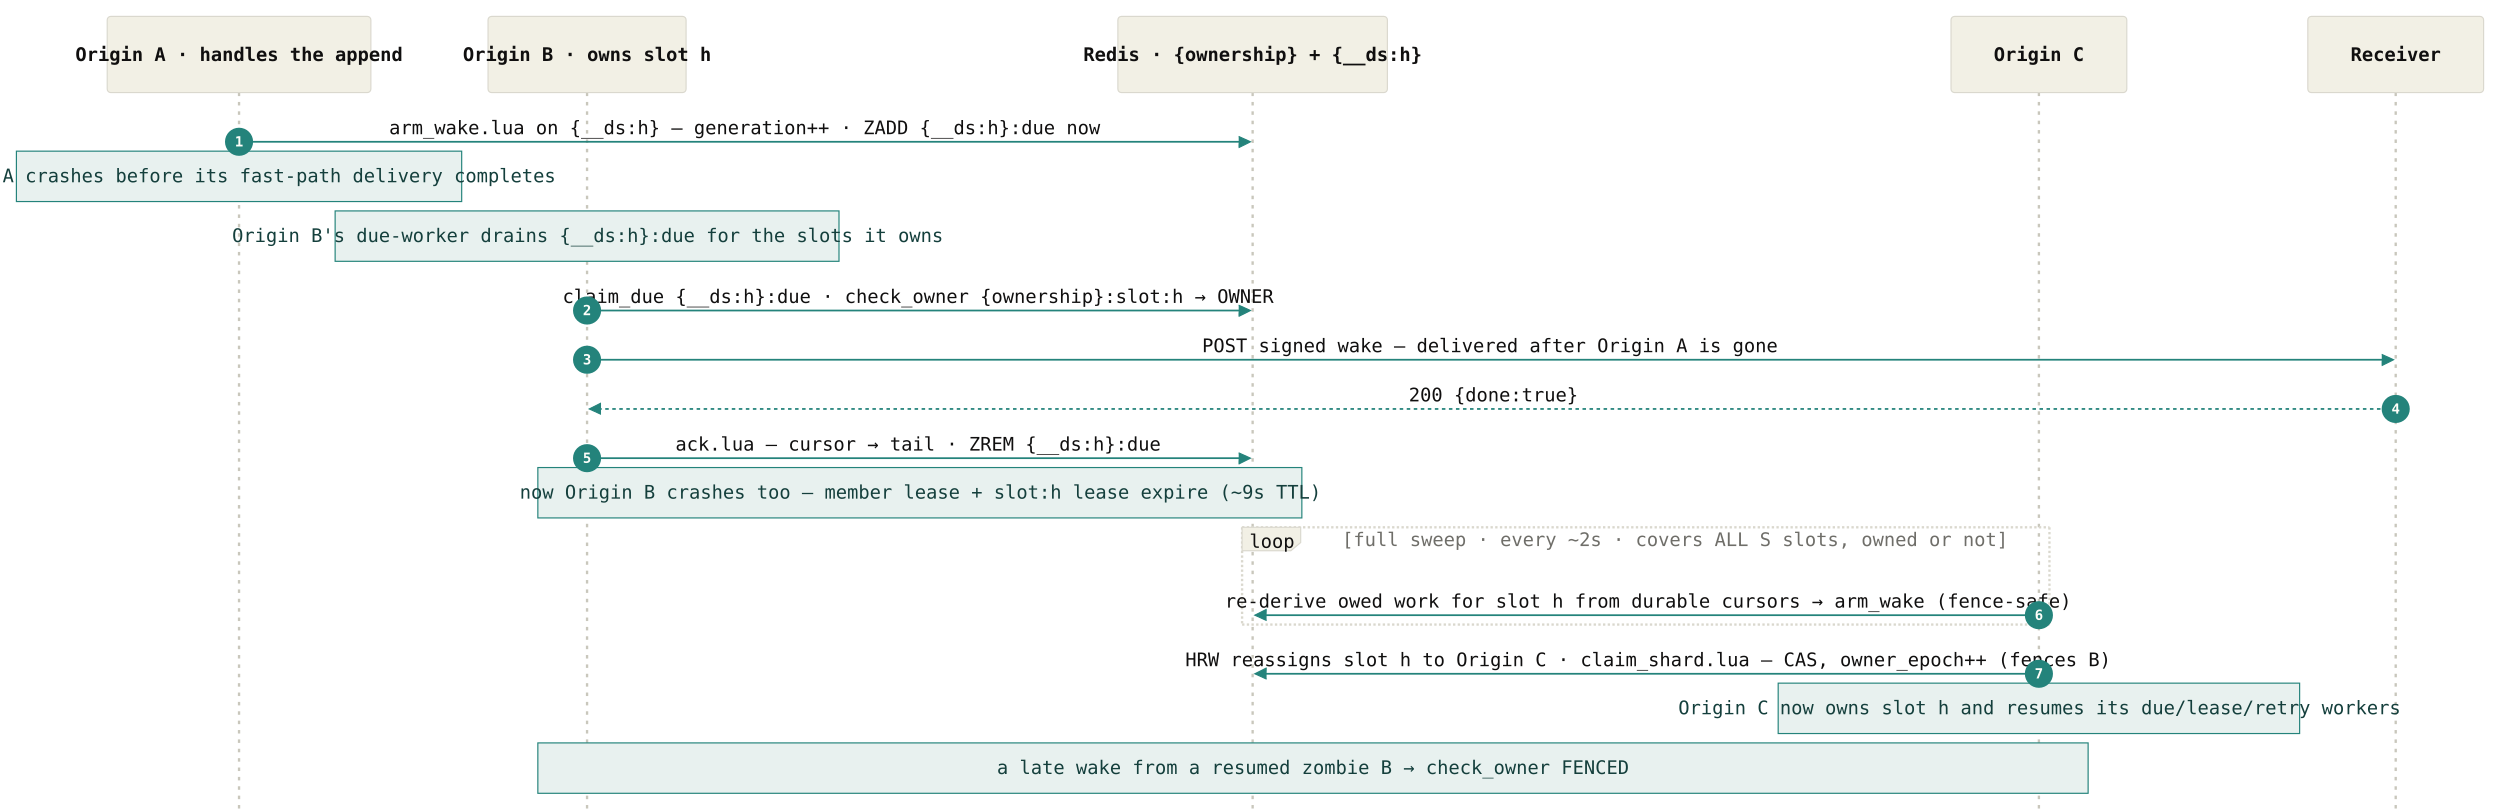
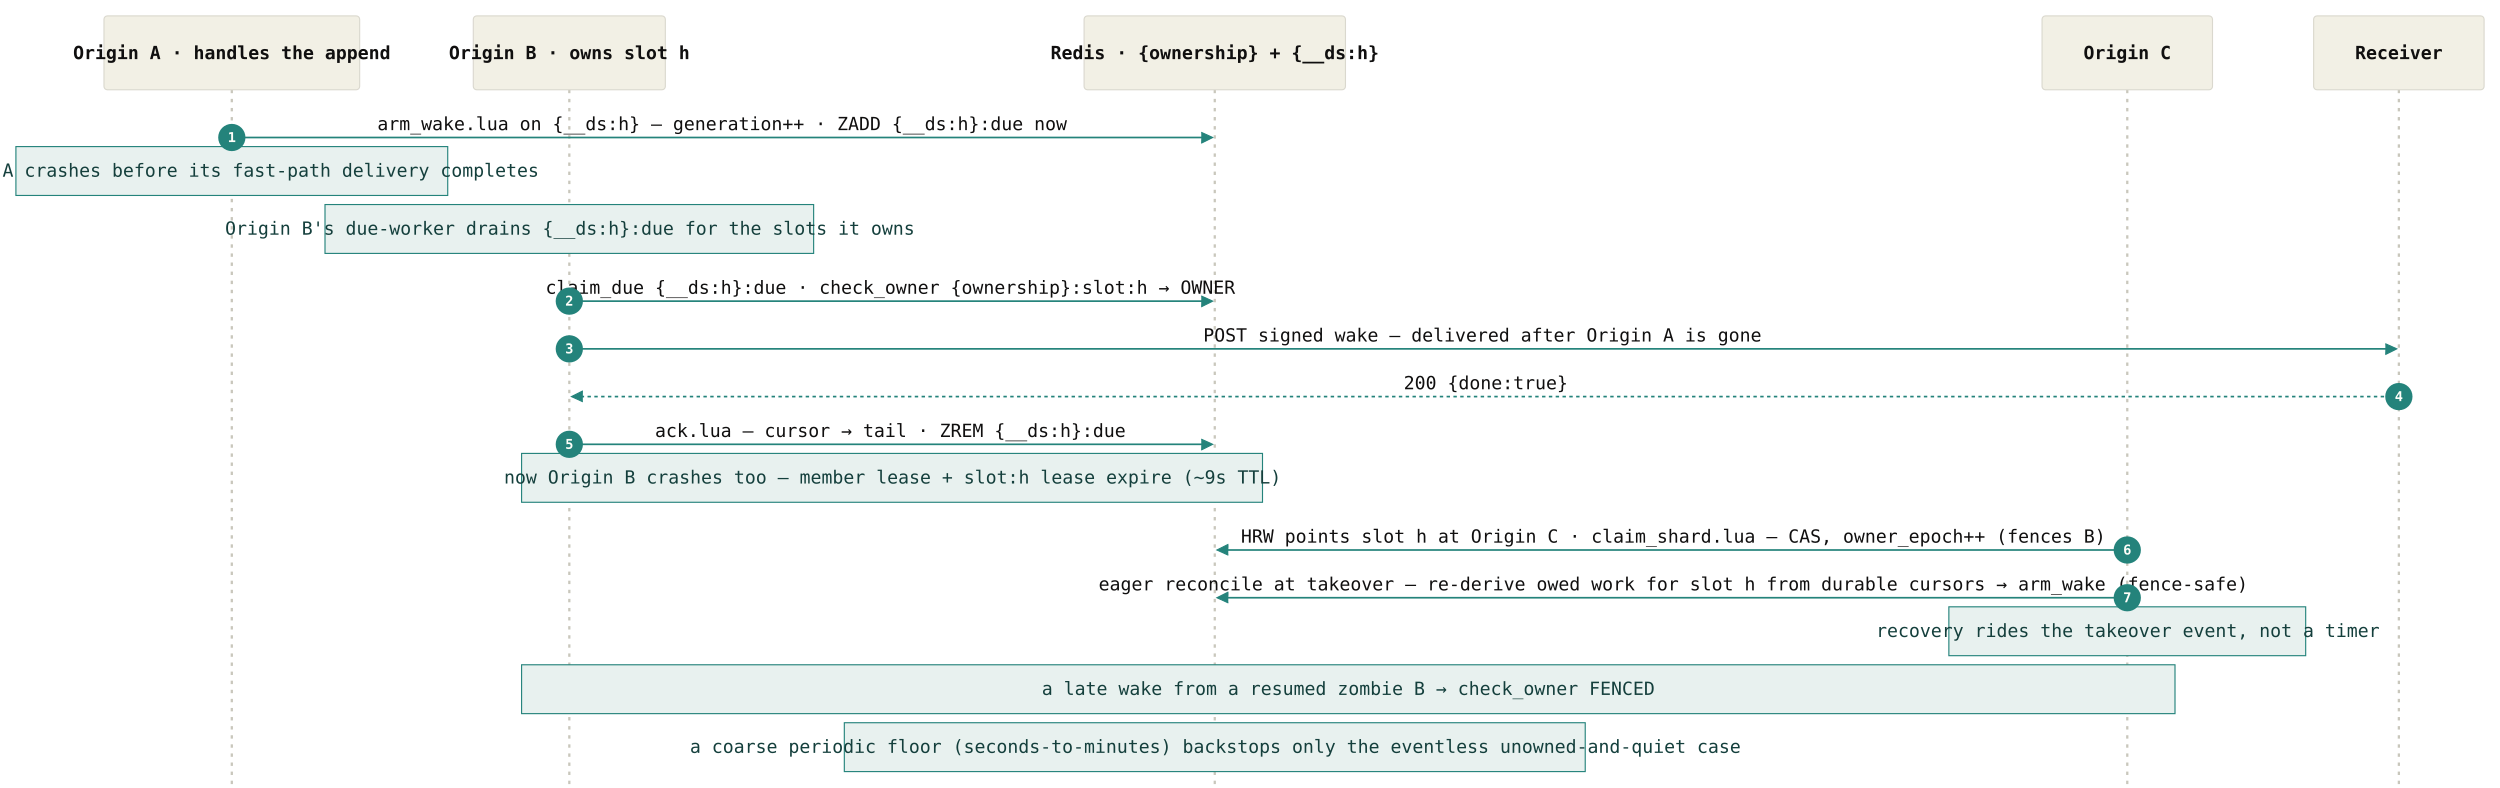
- <svg xmlns="http://www.w3.org/2000/svg" id="my-svg" width="100%" style="max-width: 2133.5px; background-color: transparent;" viewBox="-91.5 -14 2133.5 691" role="graphics-document document" aria-roledescription="sequence">
+ <svg xmlns="http://www.w3.org/2000/svg" id="my-svg" width="100%" style="max-width: 2200px; background-color: transparent;" viewBox="-91.5 -14 2200 693" role="graphics-document document" aria-roledescription="sequence">
  <g>
-     <line id="actor4" x1="1953" y1="65" x2="1953" y2="2000" class="actor-line 200" stroke-width="0.5px" stroke="#999" name="Recv" data-et="life-line" data-id="Recv" />
+     <line id="actor4" x1="2019.5" y1="65" x2="2019.5" y2="2000" class="actor-line 200" stroke-width="0.5px" stroke="#999" name="Recv" data-et="life-line" data-id="Recv" />
    <g id="root-4" data-et="participant" data-type="participant" data-id="Recv">
-       <rect x="1878" y="0" fill="#eaeaea" stroke="#666" width="150" height="65" name="Recv" rx="3" ry="3" class="actor actor-top" />
-       <text x="1953" y="32.5" dominant-baseline="central" alignment-baseline="central" class="actor actor-box" style="text-anchor: middle; font-size: 16px; font-weight: 700;">
-         <tspan x="1953" dy="0">Receiver</tspan>
+       <rect x="1944.5" y="0" fill="#eaeaea" stroke="#666" width="150" height="65" name="Recv" rx="3" ry="3" class="actor actor-top" />
+       <text x="2019.5" y="32.5" dominant-baseline="central" alignment-baseline="central" class="actor actor-box" style="text-anchor: middle; font-size: 16px; font-weight: 700;">
+         <tspan x="2019.5" dy="0">Receiver</tspan>
      </text>
    </g>
  </g>
  <g>
-     <line id="actor3" x1="1648.5" y1="65" x2="1648.5" y2="2000" class="actor-line 200" stroke-width="0.5px" stroke="#999" name="OC" data-et="life-line" data-id="OC" />
+     <line id="actor3" x1="1780.5" y1="65" x2="1780.5" y2="2000" class="actor-line 200" stroke-width="0.5px" stroke="#999" name="OC" data-et="life-line" data-id="OC" />
    <g id="root-3" data-et="participant" data-type="participant" data-id="OC">
-       <rect x="1573.5" y="0" fill="#eaeaea" stroke="#666" width="150" height="65" name="OC" rx="3" ry="3" class="actor actor-top" />
-       <text x="1648.5" y="32.5" dominant-baseline="central" alignment-baseline="central" class="actor actor-box" style="text-anchor: middle; font-size: 16px; font-weight: 700;">
-         <tspan x="1648.5" dy="0">Origin C</tspan>
+       <rect x="1705.5" y="0" fill="#eaeaea" stroke="#666" width="150" height="65" name="OC" rx="3" ry="3" class="actor actor-top" />
+       <text x="1780.5" y="32.5" dominant-baseline="central" alignment-baseline="central" class="actor actor-box" style="text-anchor: middle; font-size: 16px; font-weight: 700;">
+         <tspan x="1780.5" dy="0">Origin C</tspan>
      </text>
    </g>
  </g>
  <g>
    <line id="actor2" x1="977.5" y1="65" x2="977.5" y2="2000" class="actor-line 200" stroke-width="0.5px" stroke="#999" name="R" data-et="life-line" data-id="R" />
    <g id="root-2" data-et="participant" data-type="participant" data-id="R">
      <rect x="862.5" y="0" fill="#eaeaea" stroke="#666" width="230" height="65" name="R" rx="3" ry="3" class="actor actor-top" />
      <text x="977.5" y="32.5" dominant-baseline="central" alignment-baseline="central" class="actor actor-box" style="text-anchor: middle; font-size: 16px; font-weight: 700;">
        <tspan x="977.5" dy="0">Redis · {ownership} + {__ds:h}</tspan>
      </text>
    </g>
  </g>
  <g>
    <line id="actor1" x1="409.5" y1="65" x2="409.5" y2="2000" class="actor-line 200" stroke-width="0.5px" stroke="#999" name="OB" data-et="life-line" data-id="OB" />
    <g id="root-1" data-et="participant" data-type="participant" data-id="OB">
      <rect x="325" y="0" fill="#eaeaea" stroke="#666" width="169" height="65" name="OB" rx="3" ry="3" class="actor actor-top" />
      <text x="409.5" y="32.5" dominant-baseline="central" alignment-baseline="central" class="actor actor-box" style="text-anchor: middle; font-size: 16px; font-weight: 700;">
        <tspan x="409.5" dy="0">Origin B · owns slot h</tspan>
      </text>
    </g>
  </g>
  <g>
    <line id="actor0" x1="112.5" y1="65" x2="112.5" y2="2000" class="actor-line 200" stroke-width="0.5px" stroke="#999" name="OA" data-et="life-line" data-id="OA" />
    <g id="root-0" data-et="participant" data-type="participant" data-id="OA">
      <rect x="0" y="0" fill="#eaeaea" stroke="#666" width="225" height="65" name="OA" rx="3" ry="3" class="actor actor-top" />
      <text x="112.5" y="32.5" dominant-baseline="central" alignment-baseline="central" class="actor actor-box" style="text-anchor: middle; font-size: 16px; font-weight: 700;">
        <tspan x="112.5" dy="0">Origin A · handles the append</tspan>
      </text>
    </g>
  </g>
  <style>#my-svg{font-family:JetBrains Mono,ui-monospace,Menlo,monospace;font-size:13px;fill:#100F0F;}@keyframes edge-animation-frame{from{stroke-dashoffset:0;}}@keyframes dash{to{stroke-dashoffset:0;}}#my-svg .edge-animation-slow{stroke-dasharray:9,5!important;stroke-dashoffset:900;animation:dash 50s linear infinite;stroke-linecap:round;}#my-svg .edge-animation-fast{stroke-dasharray:9,5!important;stroke-dashoffset:900;animation:dash 20s linear infinite;stroke-linecap:round;}#my-svg .error-icon{fill:hsl(230.769, 33.333%, 97.353%);}#my-svg .error-text{fill:rgb(9, 8.308, 4.5);stroke:rgb(9, 8.308, 4.5);}#my-svg .edge-thickness-normal{stroke-width:1px;}#my-svg .edge-thickness-thick{stroke-width:3.5px;}#my-svg .edge-pattern-solid{stroke-dasharray:0;}#my-svg .edge-thickness-invisible{stroke-width:0;fill:none;}#my-svg .edge-pattern-dashed{stroke-dasharray:3;}#my-svg .edge-pattern-dotted{stroke-dasharray:2;}#my-svg .marker{fill:#24837B;stroke:#24837B;}#my-svg .marker.cross{stroke:#24837B;}#my-svg svg{font-family:JetBrains Mono,ui-monospace,Menlo,monospace;font-size:13px;}#my-svg p{margin:0;}#my-svg .actor{stroke:#DAD8CE;fill:#F2F0E5;stroke-width:1;}#my-svg rect.actor.outer-path[data-look="neo"]{filter:drop-shadow( 1px 2px 2px rgba(185,185,185,1));}#my-svg rect.note[data-look="neo"]{stroke:#24837B;fill:#E8F1EF;filter:drop-shadow( 1px 2px 2px rgba(185,185,185,1));}#my-svg text.actor&gt;tspan{fill:#100F0F;stroke:none;}#my-svg .actor-line{stroke:#C9C7BC;}#my-svg .innerArc{stroke-width:1.5;stroke-dasharray:none;}#my-svg .messageLine0{stroke-width:1.5;stroke-dasharray:none;stroke:#24837B;}#my-svg .messageLine1{stroke-width:1.5;stroke-dasharray:2,2;stroke:#24837B;}#my-svg [id$="-arrowhead"] path{fill:#24837B;stroke:#24837B;}#my-svg .sequenceNumber{fill:#FFFEF9;}#my-svg [id$="-sequencenumber"]{fill:#24837B;}#my-svg [id$="-crosshead"] path{fill:#24837B;stroke:#24837B;}#my-svg .messageText{fill:#100F0F;stroke:none;}#my-svg .labelBox{stroke:#DAD8CE;fill:#F2F0E5;filter:none;}#my-svg .labelText,#my-svg .labelText&gt;tspan{fill:#100F0F;stroke:none;}#my-svg .loopText,#my-svg .loopText&gt;tspan{fill:#6F6E69;stroke:none;}#my-svg .sectionTitle,#my-svg .sectionTitle&gt;tspan{fill:#6F6E69;stroke:none;}#my-svg .loopLine{stroke-width:2px;stroke-dasharray:2,2;stroke:#DAD8CE;fill:#DAD8CE;}#my-svg .note{stroke:#24837B;fill:#E8F1EF;}#my-svg .noteText,#my-svg .noteText&gt;tspan{fill:#143F3C;stroke:none;font-weight:normal;}#my-svg .activation0{fill:#E8F1EF;stroke:#24837B;}#my-svg .activation1{fill:#E8F1EF;stroke:#24837B;}#my-svg .activation2{fill:#E8F1EF;stroke:#24837B;}#my-svg .actorPopupMenu{position:absolute;}#my-svg .actorPopupMenuPanel{position:absolute;fill:#F2F0E5;box-shadow:0px 8px 16px 0px rgba(0,0,0,0.2);filter:drop-shadow(3px 5px 2px rgb(0 0 0 / 0.4));}#my-svg .actor-man circle,#my-svg line{fill:#F2F0E5;stroke-width:2px;}#my-svg g rect.rect{filter:drop-shadow( 1px 2px 2px rgba(185,185,185,1));stroke:#DAD8CE;}#my-svg .node .neo-node{stroke:#DAD8CE;}#my-svg [data-look="neo"].node rect,#my-svg [data-look="neo"].cluster rect,#my-svg [data-look="neo"].node polygon{stroke:url(#my-svg-gradient);filter:drop-shadow( 1px 2px 2px rgba(185,185,185,1));}#my-svg [data-look="neo"].node path{stroke:url(#my-svg-gradient);stroke-width:1px;}#my-svg [data-look="neo"].node .outer-path{filter:drop-shadow( 1px 2px 2px rgba(185,185,185,1));}#my-svg [data-look="neo"].node .neo-line path{stroke:#DAD8CE;filter:none;}#my-svg [data-look="neo"].node circle{stroke:url(#my-svg-gradient);filter:drop-shadow( 1px 2px 2px rgba(185,185,185,1));}#my-svg [data-look="neo"].node circle .state-start{fill:#000000;}#my-svg [data-look="neo"].icon-shape .icon{fill:url(#my-svg-gradient);filter:drop-shadow( 1px 2px 2px rgba(185,185,185,1));}#my-svg [data-look="neo"].icon-shape .icon-neo path{stroke:url(#my-svg-gradient);filter:drop-shadow( 1px 2px 2px rgba(185,185,185,1));}#my-svg :root{--mermaid-font-family:"trebuchet ms",verdana,arial,sans-serif;}</style>
  <g />
  <defs>
    <symbol id="my-svg-computer" width="24" height="24">
      <path transform="scale(.5)" d="M2 2v13h20v-13h-20zm18 11h-16v-9h16v9zm-10.228 6l.466-1h3.524l.467 1h-4.457zm14.228 3h-24l2-6h2.104l-1.33 4h18.45l-1.297-4h2.073l2 6zm-5-10h-14v-7h14v7z" />
    </symbol>
  </defs>
  <defs>
    <symbol id="my-svg-database" fill-rule="evenodd" clip-rule="evenodd">
      <path transform="scale(.5)" d="M12.258.001l.256.004.255.005.253.008.251.01.249.012.247.015.246.016.242.019.241.02.239.023.236.024.233.027.231.028.229.031.225.032.223.034.22.036.217.038.214.04.211.041.208.043.205.045.201.046.198.048.194.05.191.051.187.053.183.054.18.056.175.057.172.059.168.06.163.061.16.063.155.064.15.066.074.033.073.033.071.034.07.034.069.035.068.035.067.035.066.035.064.036.064.036.062.036.06.036.06.037.058.037.058.037.055.038.055.038.053.038.052.038.051.039.05.039.048.039.047.039.045.04.044.04.043.04.041.04.04.041.039.041.037.041.036.041.034.041.033.042.032.042.03.042.029.042.027.042.026.043.024.043.023.043.021.043.02.043.018.044.017.043.015.044.013.044.012.044.011.045.009.044.007.045.006.045.004.045.002.045.001.045v17l-.001.045-.002.045-.004.045-.006.045-.007.045-.009.044-.011.045-.012.044-.013.044-.015.044-.017.043-.018.044-.02.043-.021.043-.023.043-.024.043-.026.043-.027.042-.029.042-.03.042-.032.042-.033.042-.034.041-.036.041-.037.041-.039.041-.04.041-.041.04-.043.04-.044.04-.045.04-.047.039-.048.039-.05.039-.051.039-.052.038-.053.038-.055.038-.055.038-.058.037-.058.037-.06.037-.06.036-.062.036-.064.036-.064.036-.066.035-.067.035-.068.035-.069.035-.07.034-.071.034-.073.033-.074.033-.15.066-.155.064-.16.063-.163.061-.168.06-.172.059-.175.057-.18.056-.183.054-.187.053-.191.051-.194.05-.198.048-.201.046-.205.045-.208.043-.211.041-.214.04-.217.038-.22.036-.223.034-.225.032-.229.031-.231.028-.233.027-.236.024-.239.023-.241.02-.242.019-.246.016-.247.015-.249.012-.251.01-.253.008-.255.005-.256.004-.258.001-.258-.001-.256-.004-.255-.005-.253-.008-.251-.01-.249-.012-.247-.015-.245-.016-.243-.019-.241-.02-.238-.023-.236-.024-.234-.027-.231-.028-.228-.031-.226-.032-.223-.034-.22-.036-.217-.038-.214-.04-.211-.041-.208-.043-.204-.045-.201-.046-.198-.048-.195-.05-.19-.051-.187-.053-.184-.054-.179-.056-.176-.057-.172-.059-.167-.06-.164-.061-.159-.063-.155-.064-.151-.066-.074-.033-.072-.033-.072-.034-.07-.034-.069-.035-.068-.035-.067-.035-.066-.035-.064-.036-.063-.036-.062-.036-.061-.036-.06-.037-.058-.037-.057-.037-.056-.038-.055-.038-.053-.038-.052-.038-.051-.039-.049-.039-.049-.039-.046-.039-.046-.04-.044-.04-.043-.04-.041-.04-.04-.041-.039-.041-.037-.041-.036-.041-.034-.041-.033-.042-.032-.042-.03-.042-.029-.042-.027-.042-.026-.043-.024-.043-.023-.043-.021-.043-.02-.043-.018-.044-.017-.043-.015-.044-.013-.044-.012-.044-.011-.045-.009-.044-.007-.045-.006-.045-.004-.045-.002-.045-.001-.045v-17l.001-.045.002-.045.004-.045.006-.045.007-.045.009-.044.011-.045.012-.044.013-.044.015-.044.017-.043.018-.044.02-.043.021-.043.023-.043.024-.043.026-.043.027-.042.029-.042.03-.042.032-.042.033-.042.034-.041.036-.041.037-.041.039-.041.04-.041.041-.04.043-.04.044-.04.046-.04.046-.039.049-.039.049-.039.051-.039.052-.038.053-.038.055-.038.056-.038.057-.037.058-.037.06-.037.061-.036.062-.036.063-.036.064-.036.066-.035.067-.035.068-.035.069-.035.07-.034.072-.034.072-.033.074-.033.151-.066.155-.064.159-.063.164-.061.167-.06.172-.059.176-.057.179-.056.184-.054.187-.053.19-.051.195-.05.198-.048.201-.046.204-.045.208-.043.211-.041.214-.04.217-.038.22-.036.223-.034.226-.032.228-.031.231-.028.234-.027.236-.024.238-.023.241-.02.243-.019.245-.016.247-.015.249-.012.251-.01.253-.008.255-.005.256-.004.258-.001.258.001zm-9.258 20.499v.01l.001.021.003.021.004.022.005.021.006.022.007.022.009.023.01.022.011.023.012.023.013.023.015.023.016.024.017.023.018.024.019.024.021.024.022.025.023.024.024.025.052.049.056.05.061.051.066.051.07.051.075.051.079.052.084.052.088.052.092.052.097.052.102.051.105.052.11.052.114.051.119.051.123.051.127.05.131.05.135.05.139.048.144.049.147.047.152.047.155.047.16.045.163.045.167.043.171.043.176.041.178.041.183.039.187.039.19.037.194.035.197.035.202.033.204.031.209.03.212.029.216.027.219.025.222.024.226.021.23.02.233.018.236.016.24.015.243.012.246.01.249.008.253.005.256.004.259.001.26-.001.257-.004.254-.005.25-.008.247-.011.244-.012.241-.014.237-.016.233-.018.231-.021.226-.021.224-.024.22-.026.216-.027.212-.028.21-.031.205-.031.202-.034.198-.034.194-.036.191-.037.187-.039.183-.04.179-.04.175-.042.172-.043.168-.044.163-.045.16-.046.155-.046.152-.047.148-.048.143-.049.139-.049.136-.05.131-.05.126-.05.123-.051.118-.052.114-.051.11-.052.106-.052.101-.052.096-.052.092-.052.088-.053.083-.051.079-.052.074-.052.07-.051.065-.051.06-.051.056-.05.051-.05.023-.024.023-.025.021-.024.02-.024.019-.024.018-.024.017-.024.015-.023.014-.024.013-.023.012-.023.01-.023.01-.022.008-.022.006-.022.006-.022.004-.022.004-.021.001-.021.001-.021v-4.127l-.077.055-.08.053-.083.054-.085.053-.087.052-.09.052-.093.051-.095.05-.097.05-.1.049-.102.049-.105.048-.106.047-.109.047-.111.046-.114.045-.115.045-.118.044-.12.043-.122.042-.124.042-.126.041-.128.04-.13.04-.132.038-.134.038-.135.037-.138.037-.139.035-.142.035-.143.034-.144.033-.147.032-.148.031-.15.03-.151.03-.153.029-.154.027-.156.027-.158.026-.159.025-.161.024-.162.023-.163.022-.165.021-.166.02-.167.019-.169.018-.169.017-.171.016-.173.015-.173.014-.175.013-.175.012-.177.011-.178.01-.179.008-.179.008-.181.006-.182.005-.182.004-.184.003-.184.002h-.37l-.184-.002-.184-.003-.182-.004-.182-.005-.181-.006-.179-.008-.179-.008-.178-.01-.176-.011-.176-.012-.175-.013-.173-.014-.172-.015-.171-.016-.17-.017-.169-.018-.167-.019-.166-.02-.165-.021-.163-.022-.162-.023-.161-.024-.159-.025-.157-.026-.156-.027-.155-.027-.153-.029-.151-.03-.15-.03-.148-.031-.146-.032-.145-.033-.143-.034-.141-.035-.14-.035-.137-.037-.136-.037-.134-.038-.132-.038-.13-.04-.128-.04-.126-.041-.124-.042-.122-.042-.12-.044-.117-.043-.116-.045-.113-.045-.112-.046-.109-.047-.106-.047-.105-.048-.102-.049-.1-.049-.097-.05-.095-.05-.093-.052-.09-.051-.087-.052-.085-.053-.083-.054-.08-.054-.077-.054v4.127zm0-5.654v.011l.001.021.003.021.004.021.005.022.006.022.007.022.009.022.01.022.011.023.012.023.013.023.015.024.016.023.017.024.018.024.019.024.021.024.022.024.023.025.024.024.052.05.056.05.061.05.066.051.07.051.075.052.079.051.084.052.088.052.092.052.097.052.102.052.105.052.11.051.114.051.119.052.123.05.127.051.131.05.135.049.139.049.144.048.147.048.152.047.155.046.16.045.163.045.167.044.171.042.176.042.178.04.183.04.187.038.19.037.194.036.197.034.202.033.204.032.209.03.212.028.216.027.219.025.222.024.226.022.23.02.233.018.236.016.24.014.243.012.246.01.249.008.253.006.256.003.259.001.26-.001.257-.003.254-.006.25-.008.247-.01.244-.012.241-.015.237-.016.233-.018.231-.02.226-.022.224-.024.22-.025.216-.027.212-.029.21-.03.205-.032.202-.033.198-.035.194-.036.191-.037.187-.039.183-.039.179-.041.175-.042.172-.043.168-.044.163-.045.16-.045.155-.047.152-.047.148-.048.143-.048.139-.05.136-.049.131-.05.126-.051.123-.051.118-.051.114-.052.11-.052.106-.052.101-.052.096-.052.092-.052.088-.052.083-.052.079-.052.074-.051.07-.052.065-.051.06-.05.056-.051.051-.049.023-.025.023-.024.021-.025.02-.024.019-.024.018-.024.017-.024.015-.023.014-.023.013-.024.012-.022.01-.023.01-.023.008-.022.006-.022.006-.022.004-.021.004-.022.001-.021.001-.021v-4.139l-.077.054-.08.054-.083.054-.085.052-.087.053-.09.051-.093.051-.095.051-.097.05-.1.049-.102.049-.105.048-.106.047-.109.047-.111.046-.114.045-.115.044-.118.044-.12.044-.122.042-.124.042-.126.041-.128.04-.13.039-.132.039-.134.038-.135.037-.138.036-.139.036-.142.035-.143.033-.144.033-.147.033-.148.031-.15.03-.151.03-.153.028-.154.028-.156.027-.158.026-.159.025-.161.024-.162.023-.163.022-.165.021-.166.02-.167.019-.169.018-.169.017-.171.016-.173.015-.173.014-.175.013-.175.012-.177.011-.178.009-.179.009-.179.007-.181.007-.182.005-.182.004-.184.003-.184.002h-.37l-.184-.002-.184-.003-.182-.004-.182-.005-.181-.007-.179-.007-.179-.009-.178-.009-.176-.011-.176-.012-.175-.013-.173-.014-.172-.015-.171-.016-.17-.017-.169-.018-.167-.019-.166-.02-.165-.021-.163-.022-.162-.023-.161-.024-.159-.025-.157-.026-.156-.027-.155-.028-.153-.028-.151-.03-.15-.03-.148-.031-.146-.033-.145-.033-.143-.033-.141-.035-.14-.036-.137-.036-.136-.037-.134-.038-.132-.039-.13-.039-.128-.04-.126-.041-.124-.042-.122-.043-.12-.043-.117-.044-.116-.044-.113-.046-.112-.046-.109-.046-.106-.047-.105-.048-.102-.049-.1-.049-.097-.05-.095-.051-.093-.051-.09-.051-.087-.053-.085-.052-.083-.054-.08-.054-.077-.054v4.139zm0-5.666v.011l.001.02.003.022.004.021.005.022.006.021.007.022.009.023.01.022.011.023.012.023.013.023.015.023.016.024.017.024.018.023.019.024.021.025.022.024.023.024.024.025.052.05.056.05.061.05.066.051.07.051.075.052.079.051.084.052.088.052.092.052.097.052.102.052.105.051.11.052.114.051.119.051.123.051.127.05.131.05.135.05.139.049.144.048.147.048.152.047.155.046.16.045.163.045.167.043.171.043.176.042.178.04.183.04.187.038.19.037.194.036.197.034.202.033.204.032.209.03.212.028.216.027.219.025.222.024.226.021.23.02.233.018.236.017.24.014.243.012.246.01.249.008.253.006.256.003.259.001.26-.001.257-.003.254-.006.25-.008.247-.01.244-.013.241-.014.237-.016.233-.018.231-.02.226-.022.224-.024.22-.025.216-.027.212-.029.21-.03.205-.032.202-.033.198-.035.194-.036.191-.037.187-.039.183-.039.179-.041.175-.042.172-.043.168-.044.163-.045.16-.045.155-.047.152-.047.148-.048.143-.049.139-.049.136-.049.131-.051.126-.05.123-.051.118-.052.114-.051.11-.052.106-.052.101-.052.096-.052.092-.052.088-.052.083-.052.079-.052.074-.052.07-.051.065-.051.06-.051.056-.05.051-.049.023-.025.023-.025.021-.024.02-.024.019-.024.018-.024.017-.024.015-.023.014-.024.013-.023.012-.023.01-.022.01-.023.008-.022.006-.022.006-.022.004-.022.004-.021.001-.021.001-.021v-4.153l-.077.054-.08.054-.083.053-.085.053-.087.053-.09.051-.093.051-.095.051-.097.05-.1.049-.102.048-.105.048-.106.048-.109.046-.111.046-.114.046-.115.044-.118.044-.12.043-.122.043-.124.042-.126.041-.128.04-.13.039-.132.039-.134.038-.135.037-.138.036-.139.036-.142.034-.143.034-.144.033-.147.032-.148.032-.15.03-.151.03-.153.028-.154.028-.156.027-.158.026-.159.024-.161.024-.162.023-.163.023-.165.021-.166.02-.167.019-.169.018-.169.017-.171.016-.173.015-.173.014-.175.013-.175.012-.177.01-.178.01-.179.009-.179.007-.181.006-.182.006-.182.004-.184.003-.184.001-.185.001-.185-.001-.184-.001-.184-.003-.182-.004-.182-.006-.181-.006-.179-.007-.179-.009-.178-.01-.176-.01-.176-.012-.175-.013-.173-.014-.172-.015-.171-.016-.17-.017-.169-.018-.167-.019-.166-.02-.165-.021-.163-.023-.162-.023-.161-.024-.159-.024-.157-.026-.156-.027-.155-.028-.153-.028-.151-.03-.15-.03-.148-.032-.146-.032-.145-.033-.143-.034-.141-.034-.14-.036-.137-.036-.136-.037-.134-.038-.132-.039-.13-.039-.128-.041-.126-.041-.124-.041-.122-.043-.12-.043-.117-.044-.116-.044-.113-.046-.112-.046-.109-.046-.106-.048-.105-.048-.102-.048-.1-.05-.097-.049-.095-.051-.093-.051-.09-.052-.087-.052-.085-.053-.083-.053-.08-.054-.077-.054v4.153zm8.74-8.179l-.257.004-.254.005-.25.008-.247.011-.244.012-.241.014-.237.016-.233.018-.231.021-.226.022-.224.023-.22.026-.216.027-.212.028-.21.031-.205.032-.202.033-.198.034-.194.036-.191.038-.187.038-.183.04-.179.041-.175.042-.172.043-.168.043-.163.045-.16.046-.155.046-.152.048-.148.048-.143.048-.139.049-.136.05-.131.05-.126.051-.123.051-.118.051-.114.052-.11.052-.106.052-.101.052-.096.052-.092.052-.088.052-.083.052-.079.052-.074.051-.07.052-.065.051-.06.05-.056.05-.051.05-.023.025-.023.024-.021.024-.02.025-.019.024-.018.024-.017.023-.015.024-.014.023-.013.023-.012.023-.01.023-.01.022-.008.022-.006.023-.006.021-.004.022-.004.021-.001.021-.001.021.001.021.001.021.004.021.004.022.006.021.006.023.008.022.01.022.01.023.012.023.013.023.014.023.015.024.017.023.018.024.019.024.02.025.021.024.023.024.023.025.051.05.056.05.06.05.065.051.07.052.074.051.079.052.083.052.088.052.092.052.096.052.101.052.106.052.11.052.114.052.118.051.123.051.126.051.131.05.136.05.139.049.143.048.148.048.152.048.155.046.16.046.163.045.168.043.172.043.175.042.179.041.183.04.187.038.191.038.194.036.198.034.202.033.205.032.21.031.212.028.216.027.22.026.224.023.226.022.231.021.233.018.237.016.241.014.244.012.247.011.25.008.254.005.257.004.26.001.26-.001.257-.004.254-.005.25-.008.247-.011.244-.012.241-.014.237-.016.233-.018.231-.021.226-.022.224-.023.22-.026.216-.027.212-.028.21-.031.205-.032.202-.033.198-.034.194-.036.191-.038.187-.038.183-.04.179-.041.175-.042.172-.043.168-.043.163-.045.16-.046.155-.046.152-.048.148-.048.143-.048.139-.049.136-.05.131-.05.126-.051.123-.051.118-.051.114-.052.11-.052.106-.052.101-.052.096-.052.092-.052.088-.052.083-.052.079-.052.074-.051.07-.052.065-.051.06-.05.056-.05.051-.05.023-.025.023-.024.021-.024.02-.025.019-.024.018-.024.017-.023.015-.024.014-.023.013-.023.012-.023.01-.023.01-.022.008-.022.006-.023.006-.021.004-.022.004-.021.001-.021.001-.021-.001-.021-.001-.021-.004-.021-.004-.022-.006-.021-.006-.023-.008-.022-.01-.022-.01-.023-.012-.023-.013-.023-.014-.023-.015-.024-.017-.023-.018-.024-.019-.024-.02-.025-.021-.024-.023-.024-.023-.025-.051-.05-.056-.05-.06-.05-.065-.051-.07-.052-.074-.051-.079-.052-.083-.052-.088-.052-.092-.052-.096-.052-.101-.052-.106-.052-.11-.052-.114-.052-.118-.051-.123-.051-.126-.051-.131-.05-.136-.05-.139-.049-.143-.048-.148-.048-.152-.048-.155-.046-.16-.046-.163-.045-.168-.043-.172-.043-.175-.042-.179-.041-.183-.04-.187-.038-.191-.038-.194-.036-.198-.034-.202-.033-.205-.032-.21-.031-.212-.028-.216-.027-.22-.026-.224-.023-.226-.022-.231-.021-.233-.018-.237-.016-.241-.014-.244-.012-.247-.011-.25-.008-.254-.005-.257-.004-.26-.001-.26.001z" />
    </symbol>
  </defs>
  <defs>
    <symbol id="my-svg-clock" width="24" height="24">
      <path transform="scale(.5)" d="M12 2c5.514 0 10 4.486 10 10s-4.486 10-10 10-10-4.486-10-10 4.486-10 10-10zm0-2c-6.627 0-12 5.373-12 12s5.373 12 12 12 12-5.373 12-12-5.373-12-12-12zm5.848 12.459c.202.038.202.333.001.372-1.907.361-6.045 1.111-6.547 1.111-.719 0-1.301-.582-1.301-1.301 0-.512.77-5.447 1.125-7.445.034-.192.312-.181.343.014l.985 6.238 5.394 1.011z" />
    </symbol>
  </defs>
  <defs>
    <marker id="my-svg-arrowhead" refX="7.9" refY="5" markerUnits="userSpaceOnUse" markerWidth="12" markerHeight="12" orient="auto-start-reverse">
      <path d="M -1 0 L 10 5 L 0 10 z" />
    </marker>
  </defs>
  <defs>
    <marker id="my-svg-crosshead" markerWidth="15" markerHeight="8" orient="auto" refX="4" refY="4.5">
      <path fill="none" stroke="#000000" stroke-width="1pt" d="M 1,2 L 6,7 M 6,2 L 1,7" style="stroke-dasharray: 0, 0;" />
    </marker>
  </defs>
  <defs>
    <marker id="my-svg-filled-head" refX="15.5" refY="7" markerWidth="20" markerHeight="28" orient="auto">
      <path d="M 18,7 L9,13 L14,7 L9,1 Z" />
    </marker>
  </defs>
  <defs>
    <marker id="my-svg-sequencenumber" refX="15" refY="15" markerWidth="60" markerHeight="40" orient="auto">
      <circle cx="15" cy="15" r="6" />
    </marker>
  </defs>
  <defs>
    <marker id="my-svg-solidTopArrowHead" refX="7.9" refY="7.25" markerUnits="userSpaceOnUse" markerWidth="12" markerHeight="12" orient="auto-start-reverse">
      <path d="M 0 0 L 10 8 L 0 8 z" />
    </marker>
  </defs>
  <defs>
    <marker id="my-svg-solidBottomArrowHead" refX="7.9" refY="0.75" markerUnits="userSpaceOnUse" markerWidth="12" markerHeight="12" orient="auto-start-reverse">
      <path d="M 0 0 L 10 0 L 0 8 z" />
    </marker>
  </defs>
  <defs>
    <marker id="my-svg-stickTopArrowHead" refX="7.5" refY="7" markerUnits="userSpaceOnUse" markerWidth="12" markerHeight="12" orient="auto-start-reverse">
      <path d="M 0 0 L 7 7" stroke="black" stroke-width="1.5" fill="none" />
    </marker>
  </defs>
  <defs>
    <marker id="my-svg-stickBottomArrowHead" refX="7.5" refY="0" markerUnits="userSpaceOnUse" markerWidth="12" markerHeight="12" orient="auto-start-reverse">
      <path d="M 0 7 L 7 0" stroke="black" stroke-width="1.5" fill="none" />
    </marker>
  </defs>
  <g data-et="note" data-id="i2">
    <rect x="-77.5" y="115" fill="#EDF2AE" stroke="#666" width="380" height="43" class="note" />
    <text x="113" y="121" text-anchor="middle" dominant-baseline="middle" alignment-baseline="middle" class="noteText" dy="1em" style="font-size: 16px; font-weight: 400;">
      <tspan x="113">Origin A crashes before its fast-path delivery completes</tspan>
    </text>
  </g>
  <g data-et="note" data-id="i3">
    <rect x="194.5" y="166" fill="#EDF2AE" stroke="#666" width="430" height="43" class="note" />
    <text x="410" y="172" text-anchor="middle" dominant-baseline="middle" alignment-baseline="middle" class="noteText" dy="1em" style="font-size: 16px; font-weight: 400;">
      <tspan x="410">Origin B's due-worker drains {__ds:h}:due for the slots it owns</tspan>
    </text>
  </g>
  <g data-et="note" data-id="i8">
    <rect x="367.5" y="385" fill="#EDF2AE" stroke="#666" width="652" height="43" class="note" />
    <text x="694" y="391" text-anchor="middle" dominant-baseline="middle" alignment-baseline="middle" class="noteText" dy="1em" style="font-size: 16px; font-weight: 400;">
      <tspan x="694">now Origin B crashes too — member lease + slot:h lease expire (~9s TTL)</tspan>
    </text>
  </g>
-   <g data-et="control-structure" data-id="i11">
-     <line x1="968.5" y1="436" x2="1657.5" y2="436" class="loopLine" />
-     <line x1="1657.5" y1="436" x2="1657.5" y2="519" class="loopLine" />
-     <line x1="968.5" y1="519" x2="1657.5" y2="519" class="loopLine" />
-     <line x1="968.5" y1="436" x2="968.5" y2="519" class="loopLine" />
-     <polygon points="968.5,436 1018.5,436 1018.5,449 1010.1,456 968.5,456" class="labelBox" />
-     <text x="994" y="449" text-anchor="middle" dominant-baseline="middle" alignment-baseline="middle" class="labelText" style="font-size: 16px; font-weight: 400;">loop</text>
-     <text x="1338" y="452" text-anchor="middle" class="loopText" style="font-size: 16px; font-weight: 400;">
-       <tspan x="1338">[full sweep · every ~2s · covers ALL S slots, owned or not]</tspan>
+   <g data-et="note" data-id="i11">
+     <rect x="1623.5" y="520" fill="#EDF2AE" stroke="#666" width="314" height="43" class="note" />
+     <text x="1781" y="526" text-anchor="middle" dominant-baseline="middle" alignment-baseline="middle" class="noteText" dy="1em" style="font-size: 16px; font-weight: 400;">
+       <tspan x="1781">recovery rides the takeover event, not a timer</tspan>
+     </text>
+   </g>
+   <g data-et="note" data-id="i12">
+     <rect x="367.5" y="571" fill="#EDF2AE" stroke="#666" width="1455" height="43" class="note" />
+     <text x="1095" y="577" text-anchor="middle" dominant-baseline="middle" alignment-baseline="middle" class="noteText" dy="1em" style="font-size: 16px; font-weight: 400;">
+       <tspan x="1095">a late wake from a resumed zombie B → check_owner FENCED</tspan>
    </text>
  </g>
  <g data-et="note" data-id="i13">
-     <rect x="1426" y="569" fill="#EDF2AE" stroke="#666" width="445" height="43" class="note" />
-     <text x="1649" y="575" text-anchor="middle" dominant-baseline="middle" alignment-baseline="middle" class="noteText" dy="1em" style="font-size: 16px; font-weight: 400;">
-       <tspan x="1649">Origin C now owns slot h and resumes its due/lease/retry workers</tspan>
-     </text>
-   </g>
-   <g data-et="note" data-id="i14">
-     <rect x="367.5" y="620" fill="#EDF2AE" stroke="#666" width="1323" height="43" class="note" />
-     <text x="1029" y="626" text-anchor="middle" dominant-baseline="middle" alignment-baseline="middle" class="noteText" dy="1em" style="font-size: 16px; font-weight: 400;">
-       <tspan x="1029">a late wake from a resumed zombie B → check_owner FENCED</tspan>
+     <rect x="651.5" y="622" fill="#EDF2AE" stroke="#666" width="652" height="43" class="note" />
+     <text x="978" y="628" text-anchor="middle" dominant-baseline="middle" alignment-baseline="middle" class="noteText" dy="1em" style="font-size: 16px; font-weight: 400;">
+       <tspan x="978">a coarse periodic floor (seconds-to-minutes) backstops only the eventless unowned-and-quiet case</tspan>
    </text>
  </g>
  <text x="544" y="80" text-anchor="middle" dominant-baseline="middle" alignment-baseline="middle" class="messageText" dy="1em" style="font-size: 16px; font-weight: 400;">arm_wake.lua on {__ds:h} — generation++ · ZADD {__ds:h}:due now</text>
  <line x1="119.5" y1="107" x2="973.5" y2="107" class="messageLine0" data-et="message" data-id="i1" data-from="OA" data-to="R" stroke-width="2" stroke="none" marker-end="url(#my-svg-arrowhead)" style="fill: none;" />
  <line x1="112.5" y1="107" x2="112.5" y2="107" stroke-width="0" marker-start="url(#my-svg-sequencenumber)" />
  <text x="112.5" y="111" font-family="sans-serif" font-size="12px" text-anchor="middle" class="sequenceNumber">1</text>
  <text x="692" y="224" text-anchor="middle" dominant-baseline="middle" alignment-baseline="middle" class="messageText" dy="1em" style="font-size: 16px; font-weight: 400;">claim_due {__ds:h}:due · check_owner {ownership}:slot:h → OWNER</text>
  <line x1="416.5" y1="251" x2="973.5" y2="251" class="messageLine0" data-et="message" data-id="i4" data-from="OB" data-to="R" stroke-width="2" stroke="none" marker-end="url(#my-svg-arrowhead)" style="fill: none;" />
  <line x1="409.5" y1="251" x2="409.5" y2="251" stroke-width="0" marker-start="url(#my-svg-sequencenumber)" />
  <text x="409.5" y="255" font-family="sans-serif" font-size="12px" text-anchor="middle" class="sequenceNumber">2</text>
-   <text x="1180" y="266" text-anchor="middle" dominant-baseline="middle" alignment-baseline="middle" class="messageText" dy="1em" style="font-size: 16px; font-weight: 400;">POST signed wake — delivered after Origin A is gone</text>
-   <line x1="416.5" y1="293" x2="1949" y2="293" class="messageLine0" data-et="message" data-id="i5" data-from="OB" data-to="Recv" stroke-width="2" stroke="none" marker-end="url(#my-svg-arrowhead)" style="fill: none;" />
+   <text x="1213" y="266" text-anchor="middle" dominant-baseline="middle" alignment-baseline="middle" class="messageText" dy="1em" style="font-size: 16px; font-weight: 400;">POST signed wake — delivered after Origin A is gone</text>
+   <line x1="416.5" y1="293" x2="2015.5" y2="293" class="messageLine0" data-et="message" data-id="i5" data-from="OB" data-to="Recv" stroke-width="2" stroke="none" marker-end="url(#my-svg-arrowhead)" style="fill: none;" />
  <line x1="409.5" y1="293" x2="409.5" y2="293" stroke-width="0" marker-start="url(#my-svg-sequencenumber)" />
  <text x="409.5" y="297" font-family="sans-serif" font-size="12px" text-anchor="middle" class="sequenceNumber">3</text>
-   <text x="1183" y="308" text-anchor="middle" dominant-baseline="middle" alignment-baseline="middle" class="messageText" dy="1em" style="font-size: 16px; font-weight: 400;">200 {done:true}</text>
-   <line x1="1958" y1="335" x2="413.5" y2="335" class="messageLine1" data-et="message" data-id="i6" data-from="Recv" data-to="OB" stroke-width="2" stroke="none" marker-end="url(#my-svg-arrowhead)" style="stroke-dasharray: 3, 3; fill: none;" />
-   <line x1="1953" y1="335" x2="1953" y2="335" stroke-width="0" marker-start="url(#my-svg-sequencenumber)" />
-   <text x="1953" y="339" font-family="sans-serif" font-size="12px" text-anchor="middle" class="sequenceNumber">4</text>
+   <text x="1216" y="308" text-anchor="middle" dominant-baseline="middle" alignment-baseline="middle" class="messageText" dy="1em" style="font-size: 16px; font-weight: 400;">200 {done:true}</text>
+   <line x1="2024.5" y1="335" x2="413.5" y2="335" class="messageLine1" data-et="message" data-id="i6" data-from="Recv" data-to="OB" stroke-width="2" stroke="none" marker-end="url(#my-svg-arrowhead)" style="stroke-dasharray: 3, 3; fill: none;" />
+   <line x1="2019.5" y1="335" x2="2019.5" y2="335" stroke-width="0" marker-start="url(#my-svg-sequencenumber)" />
+   <text x="2019.5" y="339" font-family="sans-serif" font-size="12px" text-anchor="middle" class="sequenceNumber">4</text>
  <text x="692" y="350" text-anchor="middle" dominant-baseline="middle" alignment-baseline="middle" class="messageText" dy="1em" style="font-size: 16px; font-weight: 400;">ack.lua — cursor → tail · ZREM {__ds:h}:due</text>
  <line x1="416.5" y1="377" x2="973.5" y2="377" class="messageLine0" data-et="message" data-id="i7" data-from="OB" data-to="R" stroke-width="2" stroke="none" marker-end="url(#my-svg-arrowhead)" style="fill: none;" />
  <line x1="409.5" y1="377" x2="409.5" y2="377" stroke-width="0" marker-start="url(#my-svg-sequencenumber)" />
  <text x="409.5" y="381" font-family="sans-serif" font-size="12px" text-anchor="middle" class="sequenceNumber">5</text>
-   <text x="1315" y="484" text-anchor="middle" dominant-baseline="middle" alignment-baseline="middle" class="messageText" dy="1em" style="font-size: 16px; font-weight: 400;">re-derive owed work for slot h from durable cursors → arm_wake (fence-safe)</text>
-   <line x1="1653.5" y1="511" x2="981.5" y2="511" class="messageLine0" data-et="message" data-id="i10" data-from="OC" data-to="R" stroke-width="2" stroke="none" marker-end="url(#my-svg-arrowhead)" style="fill: none;" />
-   <line x1="1648.5" y1="511" x2="1648.5" y2="511" stroke-width="0" marker-start="url(#my-svg-sequencenumber)" />
-   <text x="1648.5" y="515" font-family="sans-serif" font-size="12px" text-anchor="middle" class="sequenceNumber">6</text>
-   <text x="1315" y="534" text-anchor="middle" dominant-baseline="middle" alignment-baseline="middle" class="messageText" dy="1em" style="font-size: 16px; font-weight: 400;">HRW reassigns slot h to Origin C · claim_shard.lua — CAS, owner_epoch++ (fences B)</text>
-   <line x1="1653.5" y1="561" x2="981.5" y2="561" class="messageLine0" data-et="message" data-id="i12" data-from="OC" data-to="R" stroke-width="2" stroke="none" marker-end="url(#my-svg-arrowhead)" style="fill: none;" />
-   <line x1="1648.5" y1="561" x2="1648.5" y2="561" stroke-width="0" marker-start="url(#my-svg-sequencenumber)" />
-   <text x="1648.5" y="565" font-family="sans-serif" font-size="12px" text-anchor="middle" class="sequenceNumber">7</text>
+   <text x="1381" y="443" text-anchor="middle" dominant-baseline="middle" alignment-baseline="middle" class="messageText" dy="1em" style="font-size: 16px; font-weight: 400;">HRW points slot h at Origin C · claim_shard.lua — CAS, owner_epoch++ (fences B)</text>
+   <line x1="1785.5" y1="470" x2="981.5" y2="470" class="messageLine0" data-et="message" data-id="i9" data-from="OC" data-to="R" stroke-width="2" stroke="none" marker-end="url(#my-svg-arrowhead)" style="fill: none;" />
+   <line x1="1780.5" y1="470" x2="1780.5" y2="470" stroke-width="0" marker-start="url(#my-svg-sequencenumber)" />
+   <text x="1780.5" y="474" font-family="sans-serif" font-size="12px" text-anchor="middle" class="sequenceNumber">6</text>
+   <text x="1381" y="485" text-anchor="middle" dominant-baseline="middle" alignment-baseline="middle" class="messageText" dy="1em" style="font-size: 16px; font-weight: 400;">eager reconcile at takeover — re-derive owed work for slot h from durable cursors → arm_wake (fence-safe)</text>
+   <line x1="1785.5" y1="512" x2="981.5" y2="512" class="messageLine0" data-et="message" data-id="i10" data-from="OC" data-to="R" stroke-width="2" stroke="none" marker-end="url(#my-svg-arrowhead)" style="fill: none;" />
+   <line x1="1780.5" y1="512" x2="1780.5" y2="512" stroke-width="0" marker-start="url(#my-svg-sequencenumber)" />
+   <text x="1780.5" y="516" font-family="sans-serif" font-size="12px" text-anchor="middle" class="sequenceNumber">7</text>
  <style>


svg { background: transparent; }
text { font-family: "JetBrains Mono", ui-monospace, Menlo, monospace; }
.messageText { fill: #100F0F; font-weight: 500; }
text.actor &gt; tspan { fill: #100F0F; font-weight: 700; }
.actor-line { stroke: #C9C7BC; stroke-dasharray: 3 5; }
rect.actor, rect.actor-top, rect.actor-bottom { fill: #F2F0E5; stroke: #DAD8CE; }
.note { fill: #E8F1EF; stroke: #24837B; }
.noteText, .noteText &gt; tspan { fill: #143F3C; font-weight: 500; }
.messageLine0 { stroke: #24837B; stroke-width: 1.5px; }
.messageLine1 { stroke: #24837B; stroke-width: 1.5px; }
#arrowhead path, marker path { fill: #24837B; stroke: #24837B; }
.sequenceNumber { fill: #FFFEF9; font-weight: 600; }
</style>
</svg>
